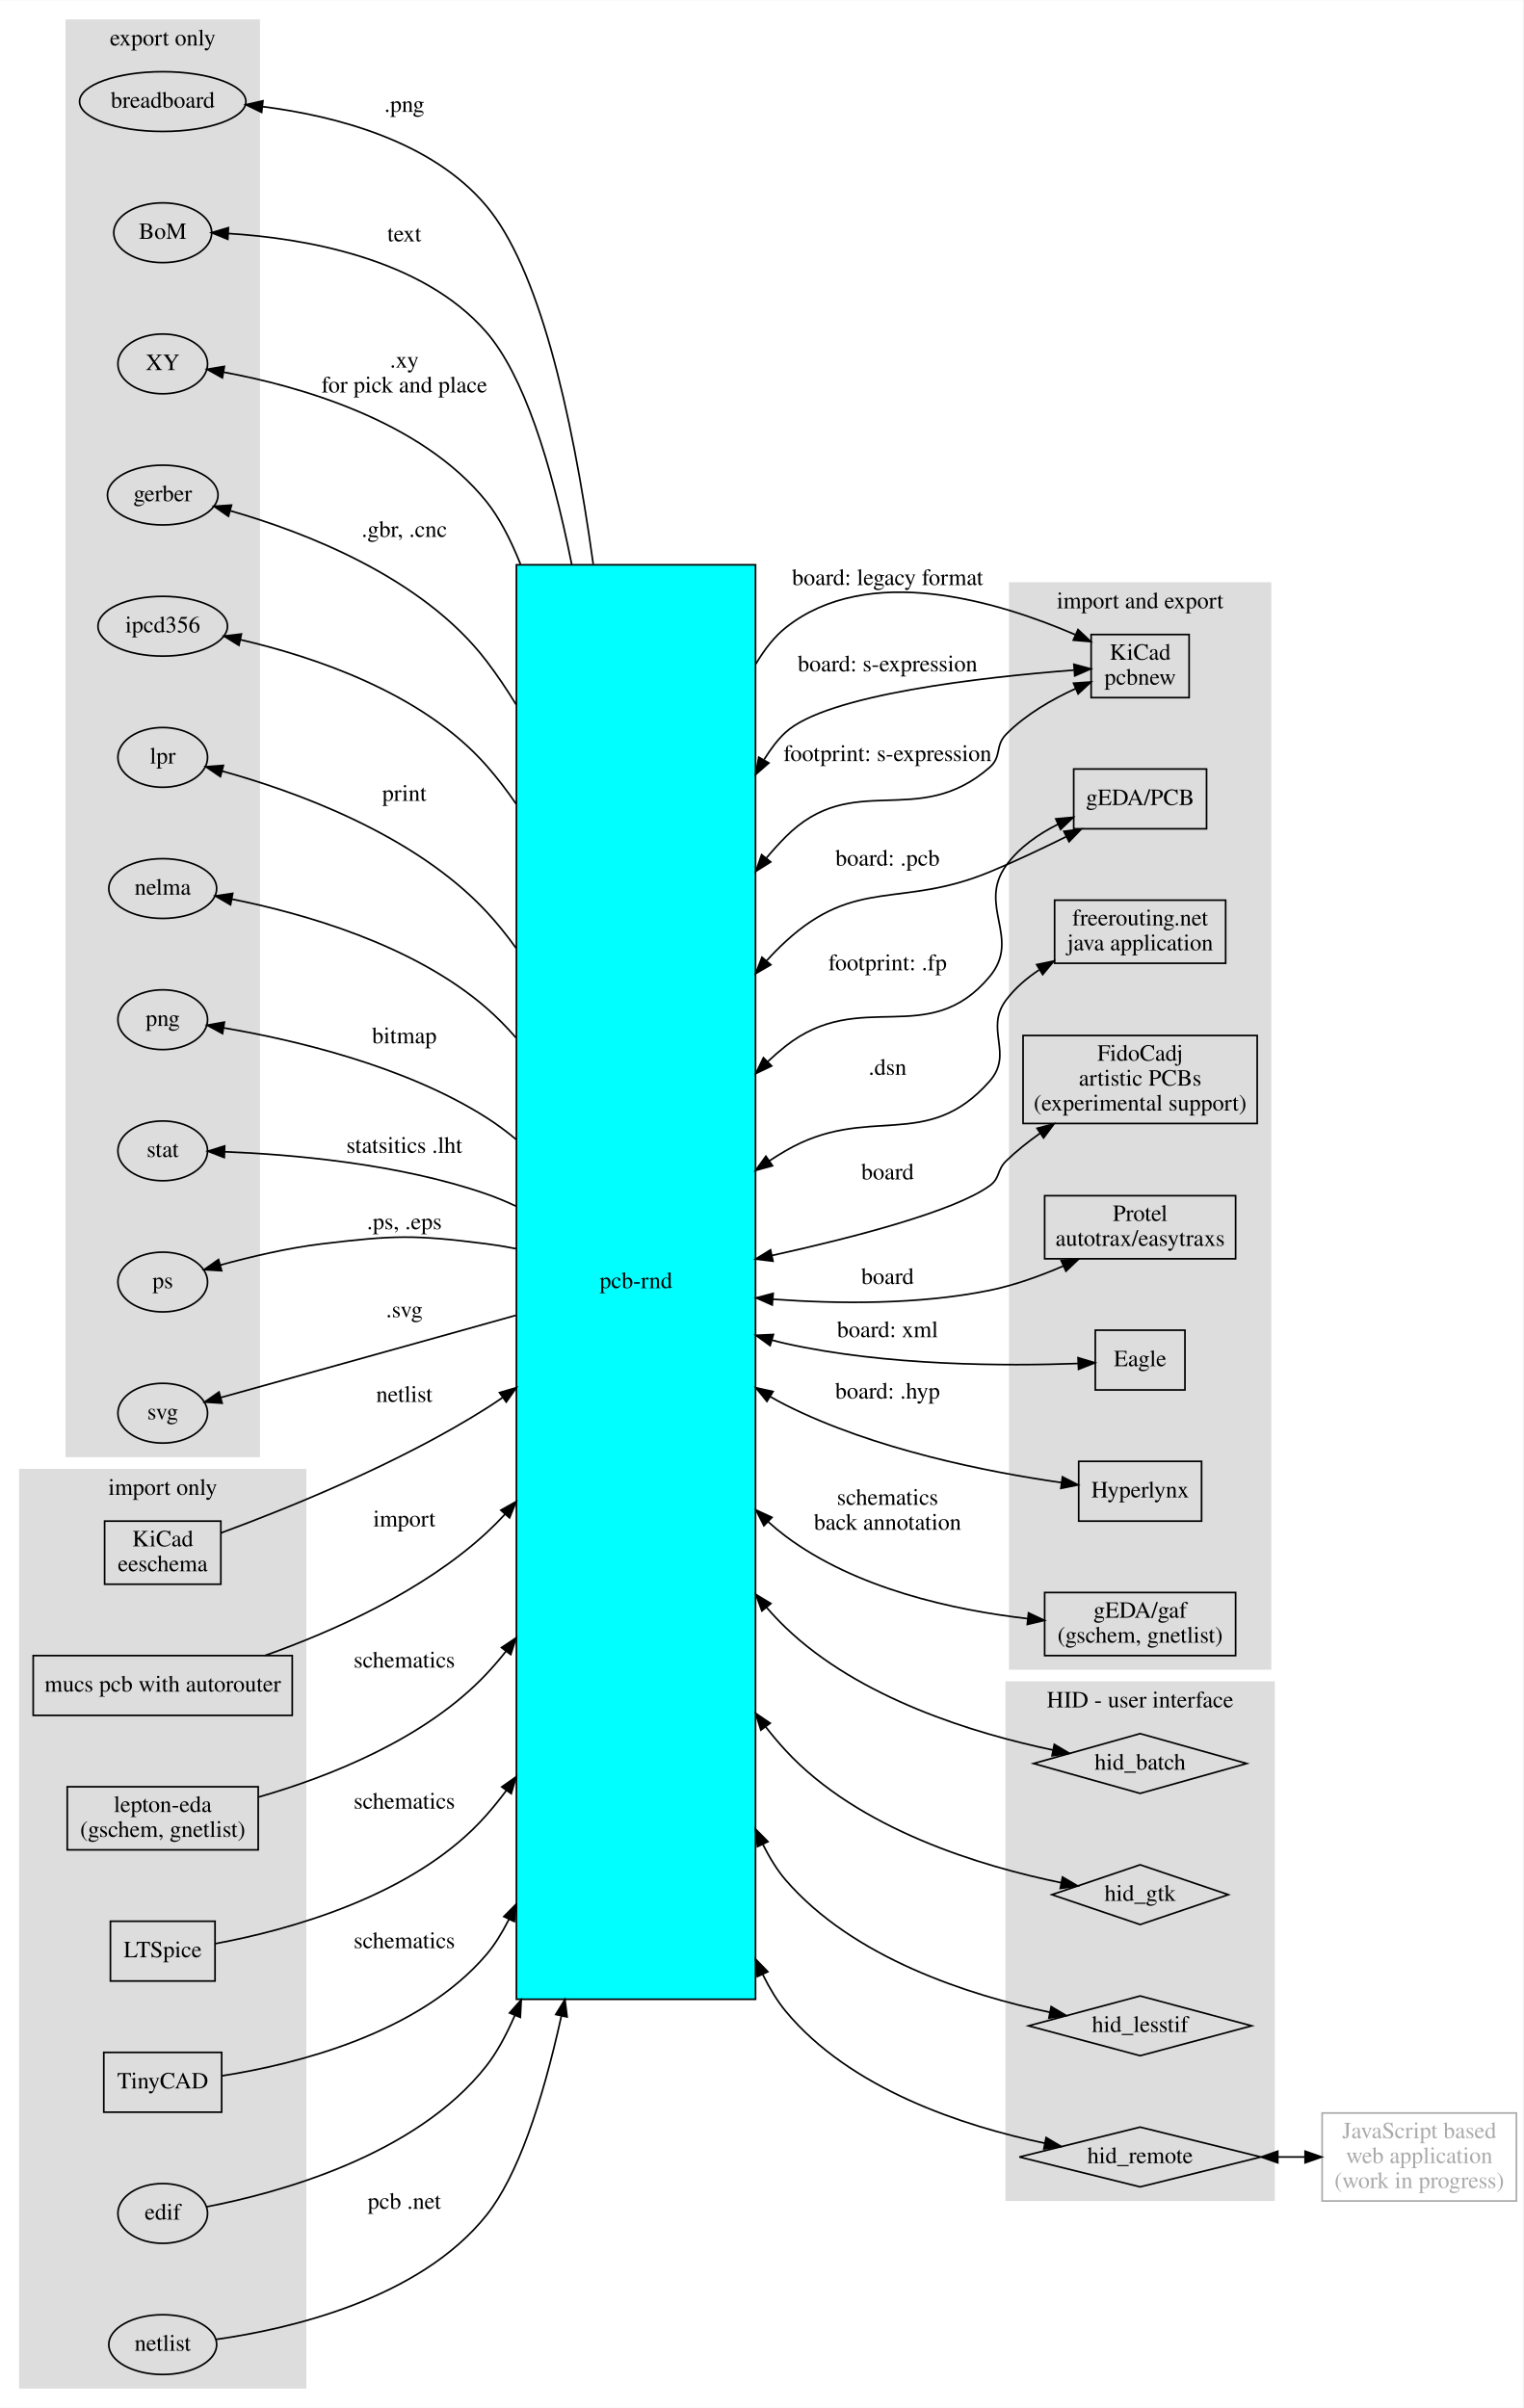
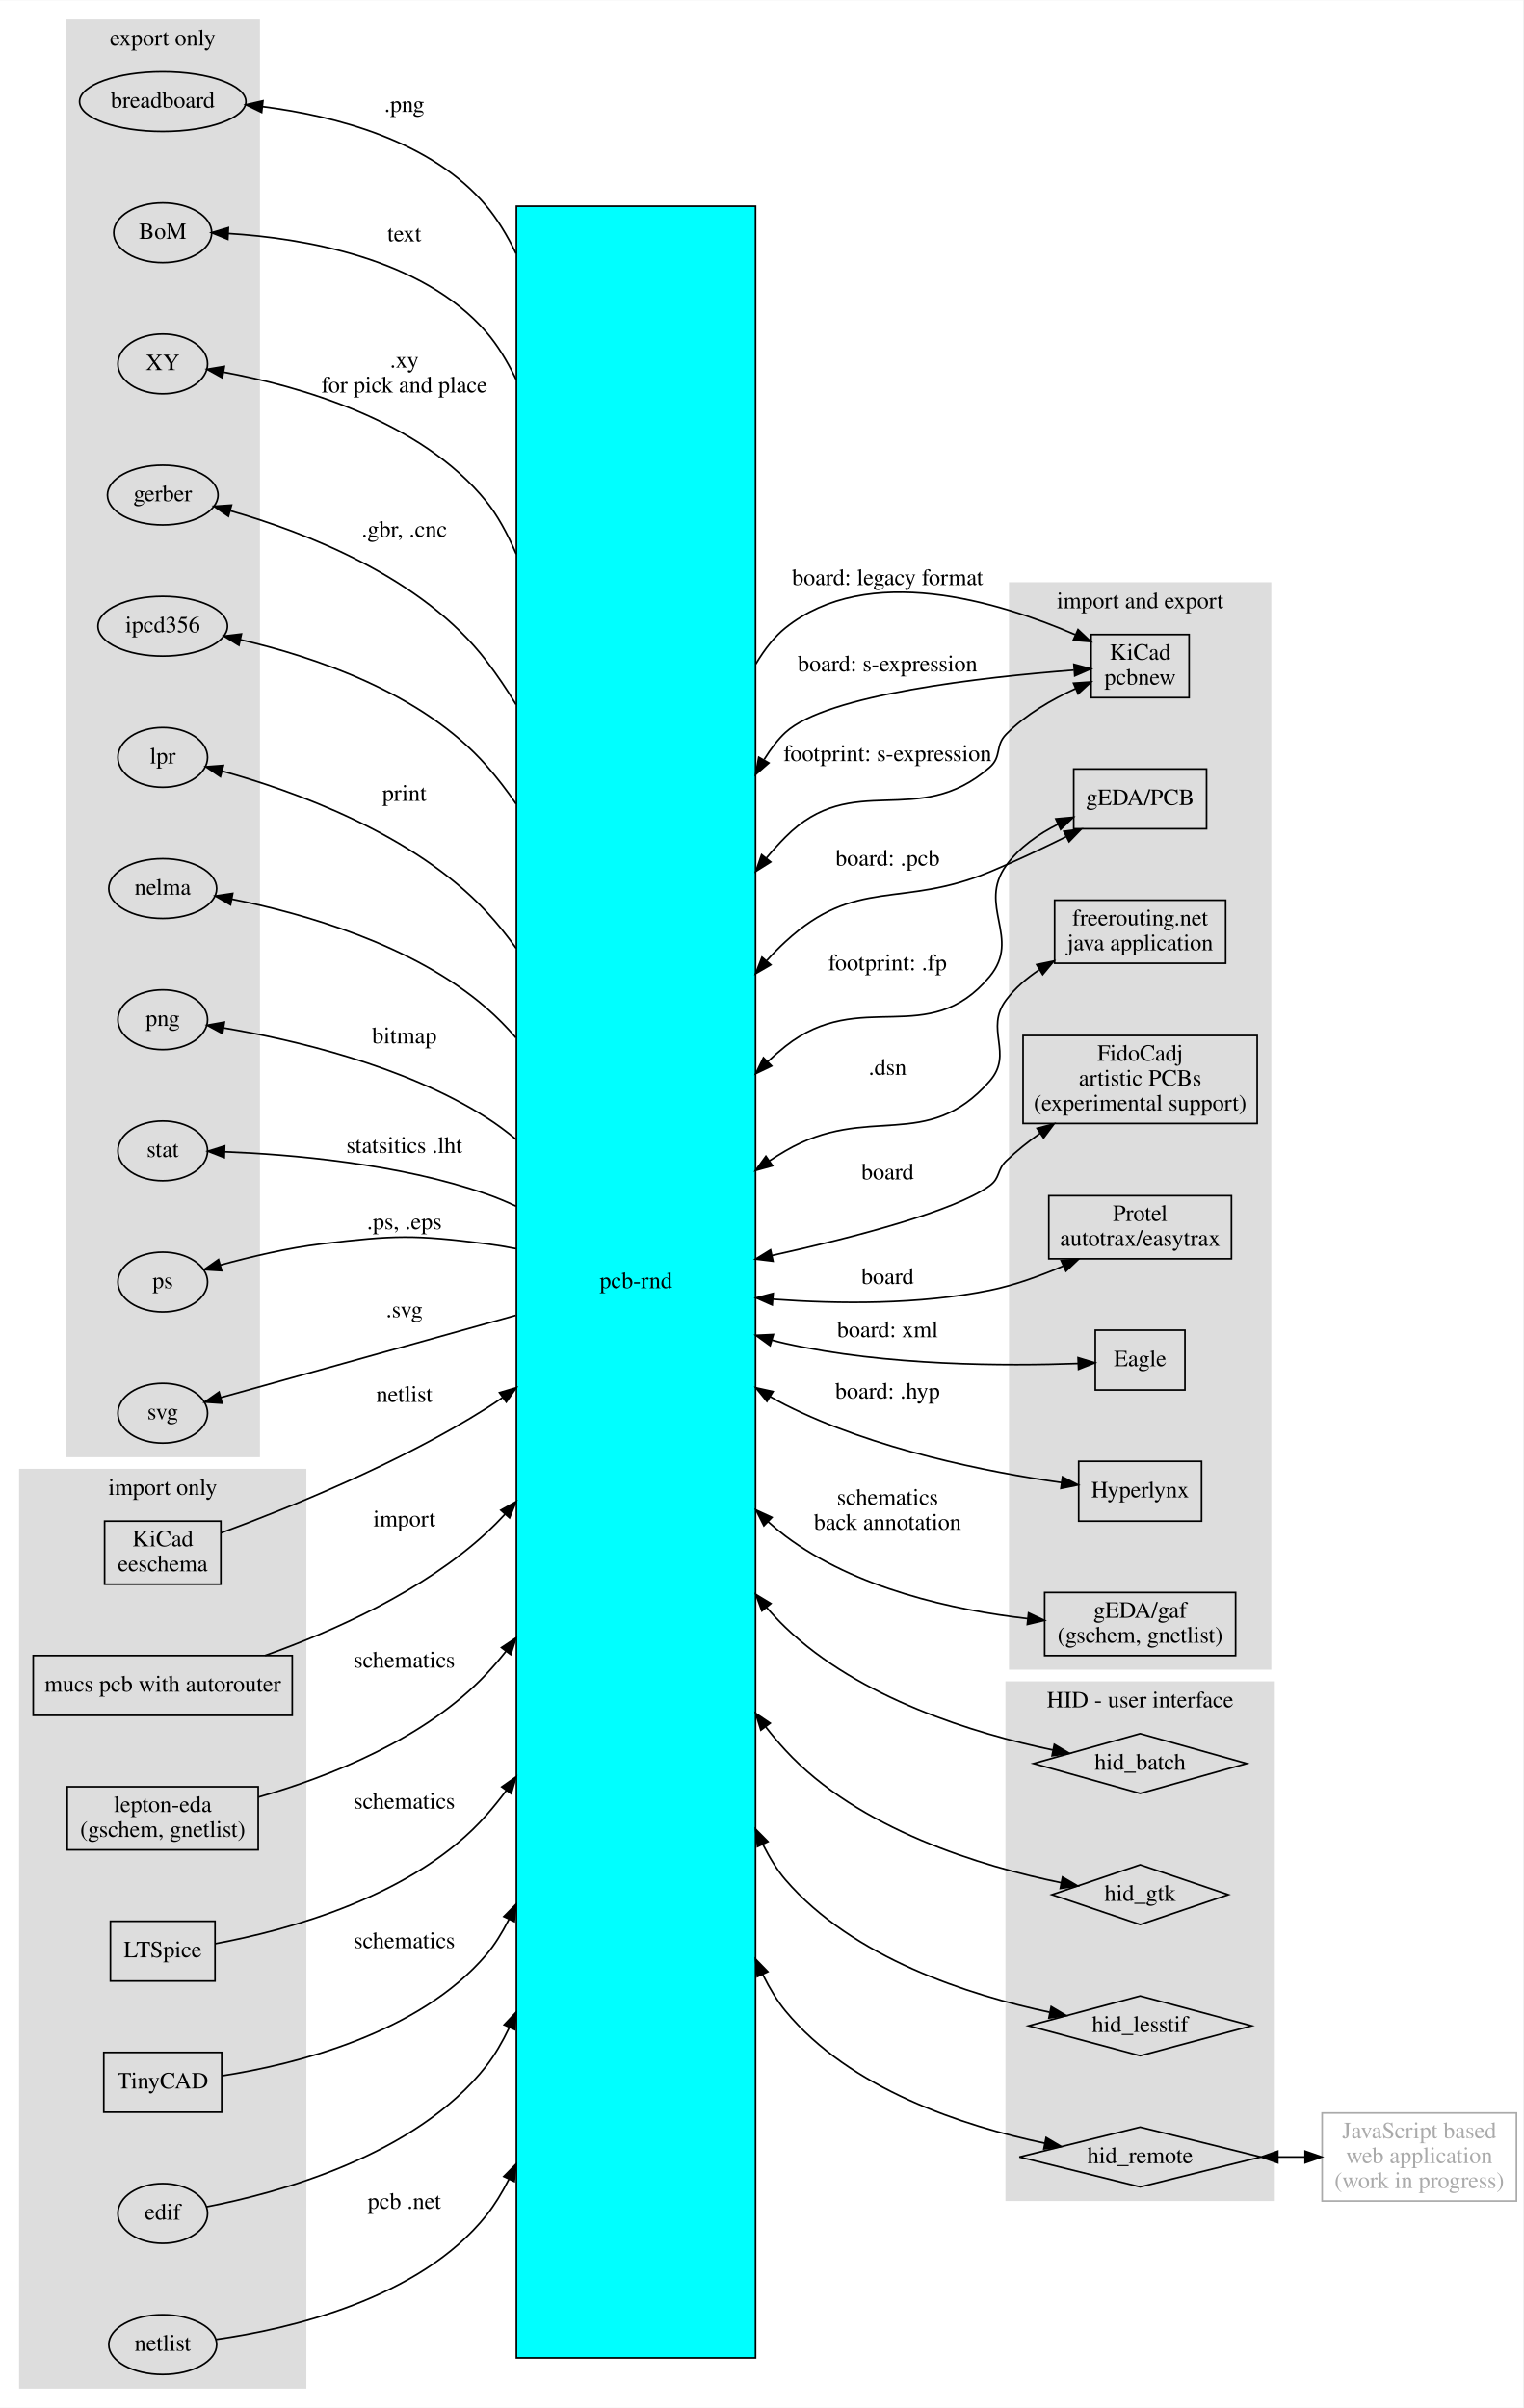
<svg xmlns="http://www.w3.org/2000/svg" width="917pt" height="1450pt" viewBox="0.00 0.00 917.23 1450.00">
  <g id="graph0" class="graph" transform="scale(1 1) rotate(0) translate(4 1446)">
    <polygon fill="white" stroke="none" points="-4,4 -4,-1446 913.227,-1446 913.227,4 -4,4" />
    <g id="clust1" class="cluster">
      <polygon fill="#dddddd" stroke="#dddddd" points="602,-121 602,-433 763.227,-433 763.227,-121 602,-121" />
      <text text-anchor="middle" x="682.613" y="-417.8" font-family="Times,serif" font-size="14.00">HID - user interface</text>
    </g>
    <g id="clust2" class="cluster">
      <polygon fill="#dddddd" stroke="#dddddd" points="8,-8 8,-561 180,-561 180,-8 8,-8" />
      <text text-anchor="middle" x="94" y="-545.8" font-family="Times,serif" font-size="14.00">import only</text>
    </g>
    <g id="clust3" class="cluster">
      <polygon fill="#dddddd" stroke="#dddddd" points="35.954,-569 35.954,-1434 152.046,-1434 152.046,-569 35.954,-569" />
      <text text-anchor="middle" x="94" y="-1418.8" font-family="Times,serif" font-size="14.00">export only</text>
    </g>
    <g id="clust4" class="cluster">
      <polygon fill="#dddddd" stroke="#dddddd" points="604.113,-441 604.113,-1095 761.113,-1095 761.113,-441 604.113,-441" />
      <text text-anchor="middle" x="682.613" y="-1079.8" font-family="Times,serif" font-size="14.00">import and export</text>
    </g>
    <g id="node1" class="node">
-       <polygon fill="cyan" stroke="black" points="451,-1106 307,-1106 307,-242 451,-242 451,-1106" />
+       <polygon fill="cyan" stroke="black" points="451,-1322 307,-1322 307,-26 451,-26 451,-1322" />
      <text text-anchor="middle" x="379" y="-670.3" font-family="Times,serif" font-size="14.00">pcb-rnd</text>
    </g>
    <g id="node2" class="node">
      <polygon fill="none" stroke="black" points="712.113,-1064 653.113,-1064 653.113,-1026 712.113,-1026 712.113,-1064" />
      <text text-anchor="middle" x="682.613" y="-1048.8" font-family="Times,serif" font-size="14.00">KiCad</text>
      <text text-anchor="middle" x="682.613" y="-1033.8" font-family="Times,serif" font-size="14.00">pcbnew</text>
    </g>
    <g id="edge1" class="edge">
      <path fill="none" stroke="black" d="M451.14,-1046.22C456.687,-1055.49 462.632,-1062.91 469,-1068 518.684,-1107.71 597.085,-1083.97 643.518,-1063.92" />
      <polygon fill="black" stroke="black" points="645.216,-1067 652.919,-1059.72 642.361,-1060.61 645.216,-1067" />
      <text text-anchor="middle" x="530.5" y="-1093.8" font-family="Times,serif" font-size="14.00">board: legacy format</text>
    </g>
    <g id="edge2" class="edge">
      <path fill="none" stroke="black" d="M456.192,-988.734C460.316,-995.408 464.587,-1000.91 469,-1005 493.737,-1027.91 588.344,-1038.36 642.657,-1042.56" />
      <polygon fill="black" stroke="black" points="459.029,-986.641 451.048,-979.673 452.942,-990.098 459.029,-986.641" />
      <polygon fill="black" stroke="black" points="642.719,-1046.07 652.949,-1043.32 643.233,-1039.09 642.719,-1046.07" />
      <text text-anchor="middle" x="530.5" y="-1041.8" font-family="Times,serif" font-size="14.00">board: s-expression</text>
    </g>
    <g id="edge3" class="edge">
      <path fill="none" stroke="black" d="M457.555,-929.4C461.196,-933.767 465.009,-937.975 469,-942 509.674,-983.018 548.499,-945.993 592,-984 599.484,-990.539 595.015,-996.931 602,-1004 613.653,-1015.79 629.413,-1024.88 643.836,-1031.46" />
      <polygon fill="black" stroke="black" points="460.142,-927.03 451.183,-921.374 454.66,-931.382 460.142,-927.03" />
      <polygon fill="black" stroke="black" points="642.494,-1034.69 653.064,-1035.43 645.26,-1028.26 642.494,-1034.69" />
      <text text-anchor="middle" x="530.5" y="-987.8" font-family="Times,serif" font-size="14.00">footprint: s-expression</text>
    </g>
    <g id="node4" class="node">
      <polygon fill="none" stroke="black" points="722.613,-983 642.613,-983 642.613,-947 722.613,-947 722.613,-983" />
      <text text-anchor="middle" x="682.613" y="-961.3" font-family="Times,serif" font-size="14.00">gEDA/PCB</text>
    </g>
    <g id="edge9" class="edge">
      <path fill="none" stroke="black" d="M457.754,-867.605C461.343,-871.584 465.09,-875.393 469,-879 511.458,-918.169 538.632,-898.892 592,-921 607.237,-927.312 623.528,-935.011 637.984,-942.193" />
      <polygon fill="black" stroke="black" points="460.201,-865.082 451.044,-859.754 454.88,-869.63 460.201,-865.082" />
      <polygon fill="black" stroke="black" points="636.683,-945.456 647.19,-946.819 639.826,-939.202 636.683,-945.456" />
      <text text-anchor="middle" x="530.5" y="-924.8" font-family="Times,serif" font-size="14.00">board: .pcb</text>
    </g>
    <g id="edge10" class="edge">
      <path fill="none" stroke="black" d="M458.445,-806.845C461.856,-810.064 465.374,-813.128 469,-816 514.278,-851.871 555.01,-813.631 592,-858 611.279,-881.125 584.343,-900.614 602,-925 609.807,-935.783 621.363,-943.836 633.264,-949.777" />
      <polygon fill="black" stroke="black" points="460.7,-804.15 451.15,-799.561 455.754,-809.104 460.7,-804.15" />
      <polygon fill="black" stroke="black" points="631.824,-952.967 642.377,-953.918 634.721,-946.594 631.824,-952.967" />
      <text text-anchor="middle" x="530.5" y="-861.8" font-family="Times,serif" font-size="14.00">footprint: .fp</text>
    </g>
    <g id="node5" class="node">
      <polygon fill="none" stroke="black" points="734.113,-904 631.113,-904 631.113,-866 734.113,-866 734.113,-904" />
      <text text-anchor="middle" x="682.613" y="-888.8" font-family="Times,serif" font-size="14.00">freerouting.net</text>
      <text text-anchor="middle" x="682.613" y="-873.8" font-family="Times,serif" font-size="14.00">java application</text>
    </g>
    <g id="edge11" class="edge">
      <path fill="none" stroke="black" d="M459.377,-747.007C462.563,-749.115 465.775,-751.122 469,-753 518.914,-782.078 553.844,-751.63 592,-795 606.682,-811.688 588.579,-826.283 602,-844 607.33,-851.037 614.213,-856.969 621.697,-861.941" />
      <polygon fill="black" stroke="black" points="461.227,-744.031 451.014,-741.212 457.24,-749.785 461.227,-744.031" />
      <polygon fill="black" stroke="black" points="620.326,-865.2 630.701,-867.344 623.927,-859.198 620.326,-865.2" />
      <text text-anchor="middle" x="530.5" y="-798.8" font-family="Times,serif" font-size="14.00">.dsn</text>
    </g>
    <g id="node12" class="node">
      <polygon fill="none" stroke="black" points="753.113,-822.5 612.113,-822.5 612.113,-769.5 753.113,-769.5 753.113,-822.5" />
      <text text-anchor="middle" x="682.613" y="-807.3" font-family="Times,serif" font-size="14.00">FidoCadj</text>
      <text text-anchor="middle" x="682.613" y="-792.3" font-family="Times,serif" font-size="14.00">artistic PCBs</text>
      <text text-anchor="middle" x="682.613" y="-777.3" font-family="Times,serif" font-size="14.00">(experimental support)</text>
    </g>
    <g id="edge4" class="edge">
      <path fill="none" stroke="black" d="M460.976,-690.007C511.482,-701.148 570.785,-716.696 592,-732 598.498,-736.687 596.233,-741.438 602,-747 608.13,-752.911 615.091,-758.458 622.286,-763.541" />
      <polygon fill="black" stroke="black" points="461.522,-686.544 451.006,-687.839 460.034,-693.384 461.522,-686.544" />
      <polygon fill="black" stroke="black" points="620.556,-766.596 630.803,-769.289 624.472,-760.794 620.556,-766.596" />
      <text text-anchor="middle" x="530.5" y="-735.8" font-family="Times,serif" font-size="14.00">board</text>
    </g>
    <g id="node13" class="node">
-       <polygon fill="none" stroke="black" points="740.113,-726 625.113,-726 625.113,-688 740.113,-688 740.113,-726" />
+       <polygon fill="none" stroke="black" points="737.613,-726 627.613,-726 627.613,-688 737.613,-688 737.613,-726" />
      <text text-anchor="middle" x="682.613" y="-710.8" font-family="Times,serif" font-size="14.00">Protel</text>
-       <text text-anchor="middle" x="682.613" y="-695.8" font-family="Times,serif" font-size="14.00">autotrax/easytraxs</text>
+       <text text-anchor="middle" x="682.613" y="-695.8" font-family="Times,serif" font-size="14.00">autotrax/easytrax</text>
    </g>
    <g id="edge5" class="edge">
      <path fill="none" stroke="black" d="M461.537,-663.645C501.265,-660.731 549.518,-660.365 592,-669 606.935,-672.036 622.469,-677.649 636.327,-683.646" />
      <polygon fill="black" stroke="black" points="461.054,-660.173 451.365,-664.46 461.613,-667.15 461.054,-660.173" />
      <polygon fill="black" stroke="black" points="635.069,-686.919 645.624,-687.833 637.943,-680.536 635.069,-686.919" />
      <text text-anchor="middle" x="530.5" y="-672.8" font-family="Times,serif" font-size="14.00">board</text>
    </g>
    <g id="node14" class="node">
      <polygon fill="none" stroke="black" points="709.613,-645 655.613,-645 655.613,-609 709.613,-609 709.613,-645" />
      <text text-anchor="middle" x="682.613" y="-623.3" font-family="Times,serif" font-size="14.00">Eagle</text>
    </g>
    <g id="edge6" class="edge">
      <path fill="none" stroke="black" d="M460.957,-639.002C463.651,-638.268 466.336,-637.597 469,-637 529.665,-623.403 602.422,-623.358 645.175,-624.926" />
      <polygon fill="black" stroke="black" points="459.777,-635.701 451.191,-641.908 461.774,-642.41 459.777,-635.701" />
      <polygon fill="black" stroke="black" points="645.235,-628.432 655.372,-625.352 645.527,-621.438 645.235,-628.432" />
      <text text-anchor="middle" x="530.5" y="-640.8" font-family="Times,serif" font-size="14.00">board: xml</text>
    </g>
    <g id="node15" class="node">
      <polygon fill="none" stroke="black" points="719.613,-566 645.613,-566 645.613,-530 719.613,-530 719.613,-566" />
      <text text-anchor="middle" x="682.613" y="-544.3" font-family="Times,serif" font-size="14.00">Hyperlynx</text>
    </g>
    <g id="edge7" class="edge">
      <path fill="none" stroke="black" d="M459.752,-605.04C462.814,-603.25 465.9,-601.562 469,-600 522.521,-573.032 590.793,-559.556 635.327,-553.184" />
      <polygon fill="black" stroke="black" points="457.862,-602.094 451.203,-610.335 461.547,-608.045 457.862,-602.094" />
      <polygon fill="black" stroke="black" points="635.85,-556.645 645.283,-551.821 634.901,-549.709 635.85,-556.645" />
      <text text-anchor="middle" x="530.5" y="-603.8" font-family="Times,serif" font-size="14.00">board: .hyp</text>
    </g>
    <g id="node16" class="node">
      <polygon fill="none" stroke="black" points="682.613,-402 618.431,-384 682.613,-366 746.796,-384 682.613,-402" />
      <text text-anchor="middle" x="682.613" y="-380.3" font-family="Times,serif" font-size="14.00">hid_batch</text>
    </g>
    <g id="edge30" class="edge">
      <path fill="none" stroke="black" d="M457.571,-478.088C461.217,-473.875 465.024,-469.834 469,-466 513.438,-423.143 582.701,-402.066 630.013,-392.14" />
      <polygon fill="black" stroke="black" points="454.835,-475.904 451.182,-485.85 460.24,-480.353 454.835,-475.904" />
      <polygon fill="black" stroke="black" points="630.935,-395.525 640.054,-390.131 629.562,-388.661 630.935,-395.525" />
    </g>
    <g id="node17" class="node">
      <polygon fill="none" stroke="black" points="682.613,-323 629.491,-305 682.613,-287 735.736,-305 682.613,-323" />
      <text text-anchor="middle" x="682.613" y="-301.3" font-family="Times,serif" font-size="14.00">hid_gtk</text>
    </g>
    <g id="edge31" class="edge">
      <path fill="none" stroke="black" d="M457.201,-405.972C460.949,-401.143 464.879,-396.477 469,-392 513.005,-344.197 587.105,-322.002 635.176,-312.182" />
      <polygon fill="black" stroke="black" points="454.209,-404.131 451.064,-414.248 459.832,-408.301 454.209,-404.131" />
      <polygon fill="black" stroke="black" points="635.87,-315.613 645.019,-310.27 634.535,-308.742 635.87,-315.613" />
    </g>
    <g id="node18" class="node">
      <polygon fill="none" stroke="black" points="682.613,-244 615.416,-226 682.613,-208 749.811,-226 682.613,-244" />
      <text text-anchor="middle" x="682.613" y="-222.3" font-family="Times,serif" font-size="14.00">hid_lesstif</text>
    </g>
    <g id="edge32" class="edge">
      <path fill="none" stroke="black" d="M455.381,-335.34C459.773,-326.676 464.316,-319.445 469,-314 509.616,-266.781 579.62,-244.437 628.152,-234.183" />
      <polygon fill="black" stroke="black" points="452.174,-333.934 451.04,-344.468 458.495,-336.941 452.174,-333.934" />
      <polygon fill="black" stroke="black" points="629.048,-237.573 638.164,-232.174 627.67,-230.71 629.048,-237.573" />
    </g>
    <g id="node19" class="node">
      <polygon fill="none" stroke="black" points="682.613,-165 609.886,-147 682.613,-129 755.34,-147 682.613,-165" />
      <text text-anchor="middle" x="682.613" y="-143.3" font-family="Times,serif" font-size="14.00">hid_remote</text>
    </g>
    <g id="edge33" class="edge">
      <path fill="none" stroke="black" d="M455.311,-256.98C459.663,-248.215 464.225,-240.795 469,-235 507.896,-187.795 576.319,-165.577 625.036,-155.343" />
      <polygon fill="black" stroke="black" points="452.074,-255.641 451.028,-266.184 458.42,-258.594 452.074,-255.641" />
      <polygon fill="black" stroke="black" points="625.991,-158.722 635.115,-153.336 624.624,-151.856 625.991,-158.722" />
    </g>
    <g id="node22" class="node">
      <ellipse fill="none" stroke="black" cx="94" cy="-1385" rx="50.091" ry="18" />
      <text text-anchor="middle" x="94" y="-1381.3" font-family="Times,serif" font-size="14.00">breadboard</text>
    </g>
    <g id="edge13" class="edge">
-       <path fill="none" stroke="black" d="M353.254,-1106.42C340.062,-1201.6 319.876,-1285.09 289,-1322 256.01,-1361.44 198.038,-1376.4 154.034,-1381.97" />
+       <path fill="none" stroke="black" d="M306.792,-1293.49C301.295,-1304.77 295.376,-1314.38 289,-1322 256.01,-1361.44 198.038,-1376.4 154.034,-1381.97" />
      <polygon fill="black" stroke="black" points="153.564,-1378.5 144.023,-1383.11 154.354,-1385.46 153.564,-1378.5" />
      <text text-anchor="middle" x="239.5" y="-1378.8" font-family="Times,serif" font-size="14.00">.png</text>
    </g>
    <g id="node23" class="node">
      <ellipse fill="none" stroke="black" cx="94" cy="-1306" rx="29.497" ry="18" />
      <text text-anchor="middle" x="94" y="-1302.3" font-family="Times,serif" font-size="14.00">BoM</text>
    </g>
    <g id="edge14" class="edge">
-       <path fill="none" stroke="black" d="M340.301,-1106.27C327.784,-1168.63 311.135,-1220.38 289,-1246 250.056,-1291.07 178.015,-1302.78 133.527,-1305.54" />
+       <path fill="none" stroke="black" d="M306.874,-1217.57C301.353,-1228.98 295.407,-1238.59 289,-1246 250.056,-1291.07 178.015,-1302.78 133.527,-1305.54" />
      <polygon fill="black" stroke="black" points="133.204,-1302.05 123.39,-1306.04 133.551,-1309.04 133.204,-1302.05" />
      <text text-anchor="middle" x="239.5" y="-1300.8" font-family="Times,serif" font-size="14.00">text</text>
    </g>
    <g id="node24" class="node">
      <ellipse fill="none" stroke="black" cx="94" cy="-1227" rx="27" ry="18" />
      <text text-anchor="middle" x="94" y="-1223.3" font-family="Times,serif" font-size="14.00">XY</text>
    </g>
    <g id="edge15" class="edge">
-       <path fill="none" stroke="black" d="M309.457,-1106.38C303.156,-1122.01 296.347,-1134.86 289,-1144 249.384,-1193.31 174.96,-1213.86 130.7,-1222.02" />
+       <path fill="none" stroke="black" d="M306.921,-1112.45C301.339,-1125.35 295.372,-1136.07 289,-1144 249.384,-1193.31 174.96,-1213.86 130.7,-1222.02" />
      <polygon fill="black" stroke="black" points="129.929,-1218.6 120.67,-1223.75 131.12,-1225.49 129.929,-1218.6" />
      <text text-anchor="middle" x="239.5" y="-1224.8" font-family="Times,serif" font-size="14.00">.xy</text>
      <text text-anchor="middle" x="239.5" y="-1209.8" font-family="Times,serif" font-size="14.00">for pick and place</text>
    </g>
    <g id="node25" class="node">
      <ellipse fill="none" stroke="black" cx="94" cy="-1148" rx="33.295" ry="18" />
      <text text-anchor="middle" x="94" y="-1144.3" font-family="Times,serif" font-size="14.00">gerber</text>
    </g>
    <g id="edge16" class="edge">
      <path fill="none" stroke="black" d="M306.792,-1021.83C301.287,-1030.88 295.367,-1039.64 289,-1048 250.569,-1098.49 179.407,-1125.71 134.778,-1138.51" />
      <polygon fill="black" stroke="black" points="133.572,-1135.21 124.859,-1141.24 135.43,-1141.96 133.572,-1135.21" />
      <text text-anchor="middle" x="239.5" y="-1122.8" font-family="Times,serif" font-size="14.00">.gbr, .cnc</text>
    </g>
    <g id="node26" class="node">
      <ellipse fill="none" stroke="black" cx="94" cy="-1069" rx="38.993" ry="18" />
      <text text-anchor="middle" x="94" y="-1065.3" font-family="Times,serif" font-size="14.00">ipcd356</text>
    </g>
    <g id="edge17" class="edge">
      <path fill="none" stroke="black" d="M306.835,-961.957C301.325,-970.008 295.391,-977.72 289,-985 250.475,-1028.88 184.9,-1050.67 140.78,-1060.87" />
      <polygon fill="black" stroke="black" points="139.897,-1057.48 130.883,-1063.05 141.402,-1064.32 139.897,-1057.48" />
    </g>
    <g id="node27" class="node">
      <ellipse fill="none" stroke="black" cx="94" cy="-990" rx="27" ry="18" />
      <text text-anchor="middle" x="94" y="-986.3" font-family="Times,serif" font-size="14.00">lpr</text>
    </g>
    <g id="edge18" class="edge">
      <path fill="none" stroke="black" d="M306.88,-874.991C301.337,-882.747 295.386,-890.131 289,-897 245.208,-944.104 172.555,-969.917 129.68,-981.77" />
      <polygon fill="black" stroke="black" points="128.735,-978.399 119.972,-984.355 130.536,-985.164 128.735,-978.399" />
      <text text-anchor="middle" x="239.5" y="-963.8" font-family="Times,serif" font-size="14.00">print</text>
    </g>
    <g id="node28" class="node">
      <ellipse fill="none" stroke="black" cx="94" cy="-911" rx="32.494" ry="18" />
      <text text-anchor="middle" x="94" y="-907.3" font-family="Times,serif" font-size="14.00">nelma</text>
    </g>
    <g id="edge19" class="edge">
      <path fill="none" stroke="black" d="M306.705,-821.169C301.161,-827.556 295.263,-833.554 289,-839 244.797,-877.438 178.2,-896.121 135.668,-904.62" />
      <polygon fill="black" stroke="black" points="134.836,-901.215 125.664,-906.52 136.142,-908.092 134.836,-901.215" />
    </g>
    <g id="node29" class="node">
      <ellipse fill="none" stroke="black" cx="94" cy="-832" rx="27" ry="18" />
      <text text-anchor="middle" x="94" y="-828.3" font-family="Times,serif" font-size="14.00">png</text>
    </g>
    <g id="edge20" class="edge">
      <path fill="none" stroke="black" d="M306.88,-759.852C301.119,-764.644 295.141,-769.09 289,-773 239.28,-804.651 171.615,-820.138 130.745,-827.066" />
      <polygon fill="black" stroke="black" points="130.025,-823.636 120.71,-828.685 131.14,-830.547 130.025,-823.636" />
      <text text-anchor="middle" x="239.5" y="-817.8" font-family="Times,serif" font-size="14.00">bitmap</text>
    </g>
    <g id="node30" class="node">
      <ellipse fill="none" stroke="black" cx="94" cy="-674" rx="27" ry="18" />
      <text text-anchor="middle" x="94" y="-670.3" font-family="Times,serif" font-size="14.00">ps</text>
    </g>
    <g id="edge21" class="edge">
      <path fill="none" stroke="black" d="M306.9,-694.063C300.881,-695.245 294.858,-696.255 289,-697 245.351,-702.549 233.69,-702.213 190,-697 169.339,-694.535 146.676,-689.154 128.668,-684.217" />
      <polygon fill="black" stroke="black" points="129.495,-680.814 118.92,-681.464 127.593,-687.55 129.495,-680.814" />
      <text text-anchor="middle" x="239.5" y="-705.8" font-family="Times,serif" font-size="14.00">.ps, .eps</text>
    </g>
    <g id="node31" class="node">
      <ellipse fill="none" stroke="black" cx="94" cy="-753" rx="27" ry="18" />
      <text text-anchor="middle" x="94" y="-749.3" font-family="Times,serif" font-size="14.00">stat</text>
    </g>
    <g id="edge22" class="edge">
      <path fill="none" stroke="black" d="M306.825,-719.67C300.926,-722.435 294.944,-724.93 289,-727 236.122,-745.418 170.942,-750.898 131.203,-752.465" />
      <polygon fill="black" stroke="black" points="131.065,-748.967 121.186,-752.797 131.297,-755.963 131.065,-748.967" />
      <text text-anchor="middle" x="239.5" y="-751.8" font-family="Times,serif" font-size="14.00">statsitics .lht</text>
    </g>
    <g id="node32" class="node">
      <ellipse fill="none" stroke="black" cx="94" cy="-595" rx="27" ry="18" />
      <text text-anchor="middle" x="94" y="-591.3" font-family="Times,serif" font-size="14.00">svg</text>
    </g>
    <g id="edge23" class="edge">
      <path fill="none" stroke="black" d="M306.596,-653.927C300.644,-652.258 294.719,-650.599 289,-649 232.903,-633.314 167.651,-615.173 128.922,-604.416" />
      <polygon fill="black" stroke="black" points="129.773,-601.02 119.201,-601.716 127.9,-607.765 129.773,-601.02" />
      <text text-anchor="middle" x="239.5" y="-652.8" font-family="Times,serif" font-size="14.00">.svg</text>
    </g>
    <g id="node3" class="node">
      <polygon fill="none" stroke="black" points="129,-530 59,-530 59,-492 129,-492 129,-530" />
      <text text-anchor="middle" x="94" y="-514.8" font-family="Times,serif" font-size="14.00">KiCad</text>
      <text text-anchor="middle" x="94" y="-499.8" font-family="Times,serif" font-size="14.00">eeschema</text>
    </g>
    <g id="edge8" class="edge">
      <path fill="none" stroke="black" d="M129.079,-522.887C169.024,-537.574 236.441,-564.742 289,-598 292.192,-600.02 295.391,-602.148 298.577,-604.357" />
      <polygon fill="black" stroke="black" points="296.805,-607.393 306.972,-610.375 300.884,-601.704 296.805,-607.393" />
      <text text-anchor="middle" x="239.5" y="-601.8" font-family="Times,serif" font-size="14.00">netlist</text>
    </g>
    <g id="node6" class="node">
      <polygon fill="none" stroke="black" points="172,-449 16,-449 16,-413 172,-413 172,-449" />
      <text text-anchor="middle" x="94" y="-427.3" font-family="Times,serif" font-size="14.00">mucs pcb with autorouter</text>
    </g>
    <g id="edge12" class="edge">
      <path fill="none" stroke="black" d="M155.669,-449.063C197.004,-463.754 250.926,-487.857 289,-523 292.815,-526.522 296.517,-530.245 300.104,-534.126" />
      <polygon fill="black" stroke="black" points="297.617,-536.597 306.86,-541.776 302.864,-531.964 297.617,-536.597" />
      <text text-anchor="middle" x="239.5" y="-526.8" font-family="Times,serif" font-size="14.00">import</text>
    </g>
    <g id="node7" class="node">
      <polygon fill="none" stroke="black" points="740.113,-487 625.113,-487 625.113,-449 740.113,-449 740.113,-487" />
      <text text-anchor="middle" x="682.613" y="-471.8" font-family="Times,serif" font-size="14.00">gEDA/gaf</text>
      <text text-anchor="middle" x="682.613" y="-456.8" font-family="Times,serif" font-size="14.00">(gschem, gnetlist)</text>
    </g>
    <g id="edge28" class="edge">
      <path fill="none" stroke="black" d="M615.007,-471.248C569.926,-476.439 511.138,-489.356 469,-521 465.378,-523.72 461.877,-526.635 458.497,-529.712" />
      <polygon fill="black" stroke="black" points="615.409,-474.725 624.988,-470.198 614.676,-467.764 615.409,-474.725" />
      <polygon fill="black" stroke="black" points="456.034,-527.224 451.287,-536.696 460.905,-532.252 456.034,-527.224" />
      <text text-anchor="middle" x="530.5" y="-539.8" font-family="Times,serif" font-size="14.00">schematics</text>
      <text text-anchor="middle" x="530.5" y="-524.8" font-family="Times,serif" font-size="14.00">back annotation</text>
    </g>
    <g id="node8" class="node">
      <polygon fill="none" stroke="black" points="151.5,-370 36.5,-370 36.5,-332 151.5,-332 151.5,-370" />
      <text text-anchor="middle" x="94" y="-354.8" font-family="Times,serif" font-size="14.00">lepton-eda</text>
      <text text-anchor="middle" x="94" y="-339.8" font-family="Times,serif" font-size="14.00">(gschem, gnetlist)</text>
    </g>
    <g id="edge27" class="edge">
      <path fill="none" stroke="black" d="M151.661,-363.771C194.561,-376.128 252.198,-398.884 289,-438 293.085,-442.342 296.987,-446.889 300.714,-451.607" />
      <polygon fill="black" stroke="black" points="298.006,-453.83 306.823,-459.705 303.594,-449.614 298.006,-453.83" />
      <text text-anchor="middle" x="239.5" y="-441.8" font-family="Times,serif" font-size="14.00">schematics</text>
    </g>
    <g id="node9" class="node">
      <polygon fill="none" stroke="black" points="125.5,-289 62.5,-289 62.5,-253 125.5,-253 125.5,-289" />
      <text text-anchor="middle" x="94" y="-267.3" font-family="Times,serif" font-size="14.00">LTSpice</text>
    </g>
    <g id="edge25" class="edge">
      <path fill="none" stroke="black" d="M125.732,-275.512C168.603,-283.441 245.929,-303.959 289,-353 293.195,-357.776 297.194,-362.734 301.005,-367.85" />
      <polygon fill="black" stroke="black" points="298.179,-369.915 306.843,-376.014 303.874,-365.843 298.179,-369.915" />
      <text text-anchor="middle" x="239.5" y="-356.8" font-family="Times,serif" font-size="14.00">schematics</text>
    </g>
    <g id="node10" class="node">
      <polygon fill="none" stroke="black" points="129.5,-210 58.5,-210 58.5,-174 129.5,-174 129.5,-210" />
      <text text-anchor="middle" x="94" y="-188.3" font-family="Times,serif" font-size="14.00">TinyCAD</text>
    </g>
    <g id="edge29" class="edge">
      <path fill="none" stroke="black" d="M129.769,-195.913C173.643,-202.761 248.275,-221.102 289,-269 293.672,-274.495 298.159,-281.612 302.459,-290.062" />
      <polygon fill="black" stroke="black" points="299.416,-291.813 306.874,-299.339 305.737,-288.805 299.416,-291.813" />
      <text text-anchor="middle" x="239.5" y="-272.8" font-family="Times,serif" font-size="14.00">schematics</text>
    </g>
    <g id="node11" class="node">
      <polygon fill="none" stroke="#aaaaaa" points="909.227,-173.5 792.227,-173.5 792.227,-120.5 909.227,-120.5 909.227,-173.5" />
      <text text-anchor="middle" x="850.727" y="-158.3" font-family="Times,serif" font-size="14.00" fill="#aaaaaa">JavaScript based</text>
      <text text-anchor="middle" x="850.727" y="-143.3" font-family="Times,serif" font-size="14.00" fill="#aaaaaa">web application</text>
      <text text-anchor="middle" x="850.727" y="-128.3" font-family="Times,serif" font-size="14.00" fill="#aaaaaa">(work in progress)</text>
    </g>
    <g id="edge34" class="edge">
      <path fill="none" stroke="black" d="M765.556,-147C770.996,-147 776.442,-147 781.801,-147" />
      <polygon fill="black" stroke="black" points="765.507,-143.5 755.507,-147 765.507,-150.5 765.507,-143.5" />
      <polygon fill="black" stroke="black" points="781.975,-150.5 791.975,-147 781.975,-143.5 781.975,-150.5" />
    </g>
    <g id="node20" class="node">
      <ellipse fill="none" stroke="black" cx="94" cy="-113" rx="27" ry="18" />
      <text text-anchor="middle" x="94" y="-109.3" font-family="Times,serif" font-size="14.00">edif</text>
    </g>
    <g id="edge24" class="edge">
-       <path fill="none" stroke="black" d="M120.382,-117.014C162.478,-125.083 246.322,-147.408 289,-202 295.044,-209.731 300.729,-220.031 306.07,-232.361" />
-       <polygon fill="black" stroke="black" points="302.864,-233.768 309.899,-241.691 309.34,-231.111 302.864,-233.768" />
+       <path fill="none" stroke="black" d="M120.382,-117.014C162.478,-125.083 246.322,-147.408 289,-202 293.816,-208.161 298.405,-215.953 302.773,-225.103" />
+       <polygon fill="black" stroke="black" points="299.605,-226.594 306.893,-234.284 305.992,-223.727 299.605,-226.594" />
    </g>
    <g id="node21" class="node">
      <ellipse fill="none" stroke="black" cx="94" cy="-34" rx="32.494" ry="18" />
      <text text-anchor="middle" x="94" y="-30.3" font-family="Times,serif" font-size="14.00">netlist</text>
    </g>
    <g id="edge26" class="edge">
-       <path fill="none" stroke="black" d="M126.105,-37.132C169.793,-43.294 248.507,-61.181 289,-112 307.581,-135.32 322.348,-178.892 334.066,-231.87" />
-       <polygon fill="black" stroke="black" points="330.693,-232.829 336.219,-241.868 337.536,-231.356 330.693,-232.829" />
+       <path fill="none" stroke="black" d="M126.105,-37.132C169.793,-43.294 248.507,-61.181 289,-112 293.74,-117.949 298.232,-125.216 302.489,-133.621" />
+       <polygon fill="black" stroke="black" points="299.389,-135.253 306.84,-142.785 305.712,-132.25 299.389,-135.253" />
      <text text-anchor="middle" x="239.5" y="-115.8" font-family="Times,serif" font-size="14.00">pcb .net</text>
    </g>
  </g>
</svg>
